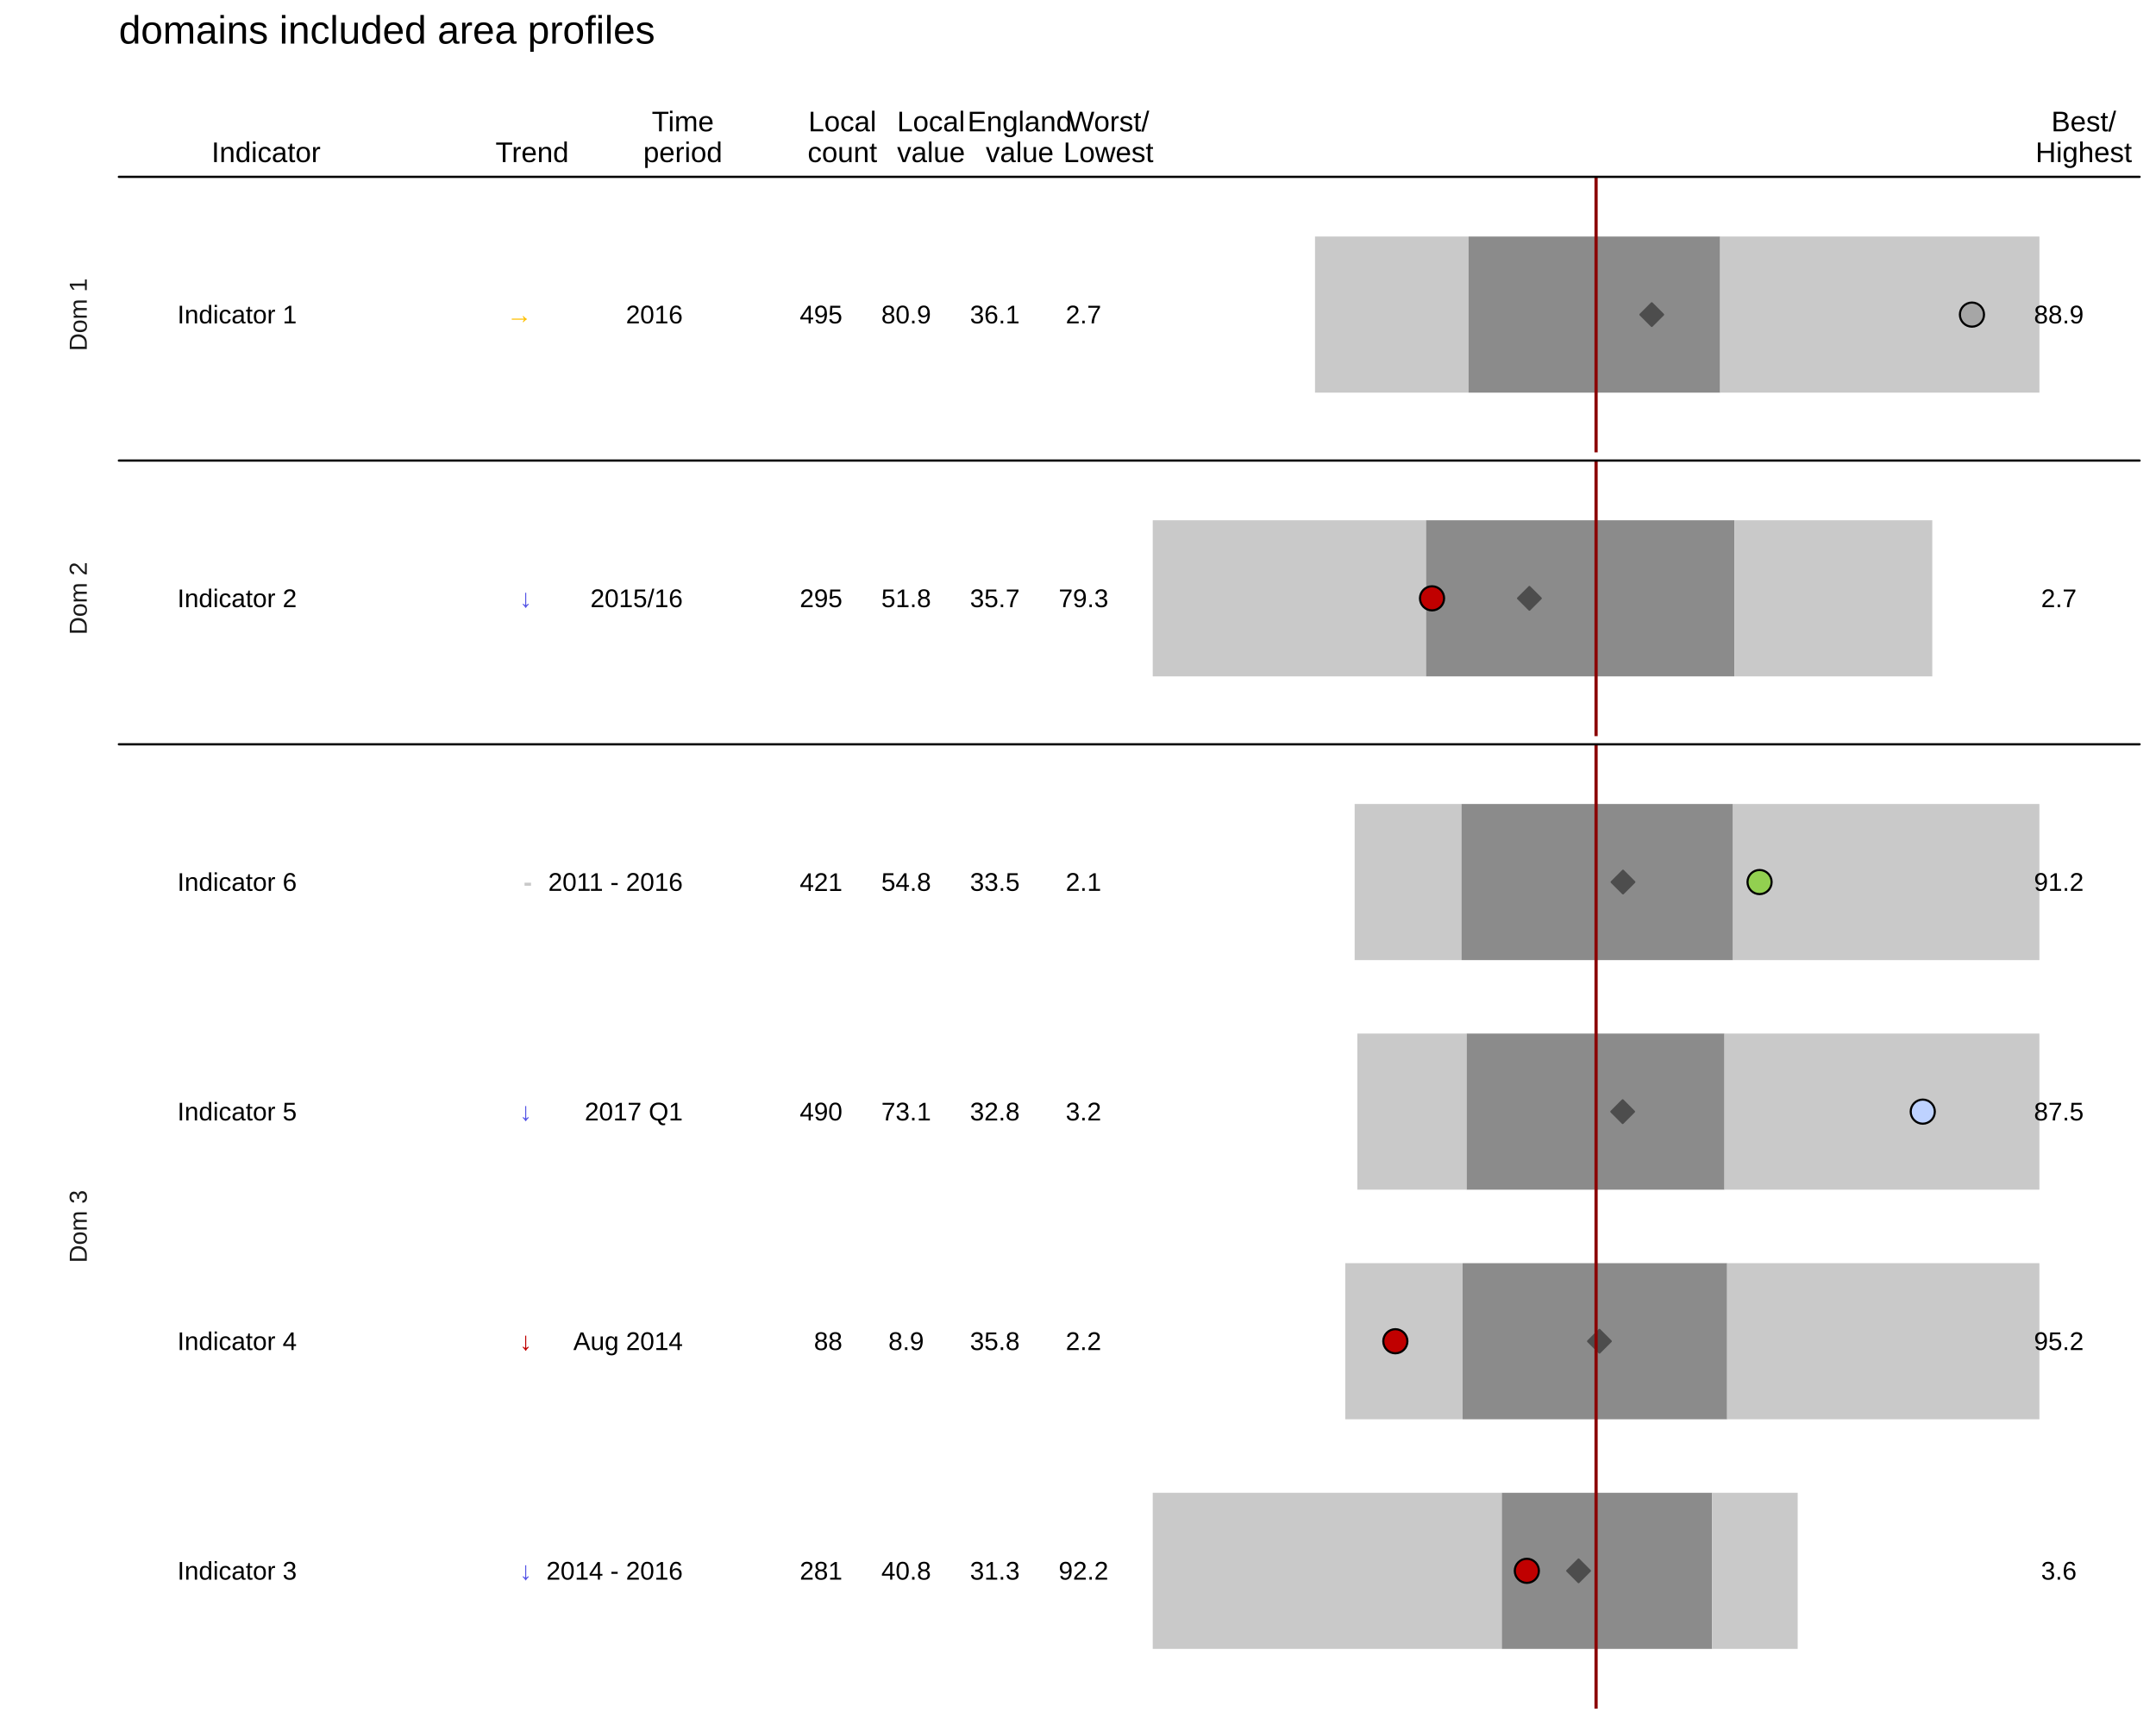
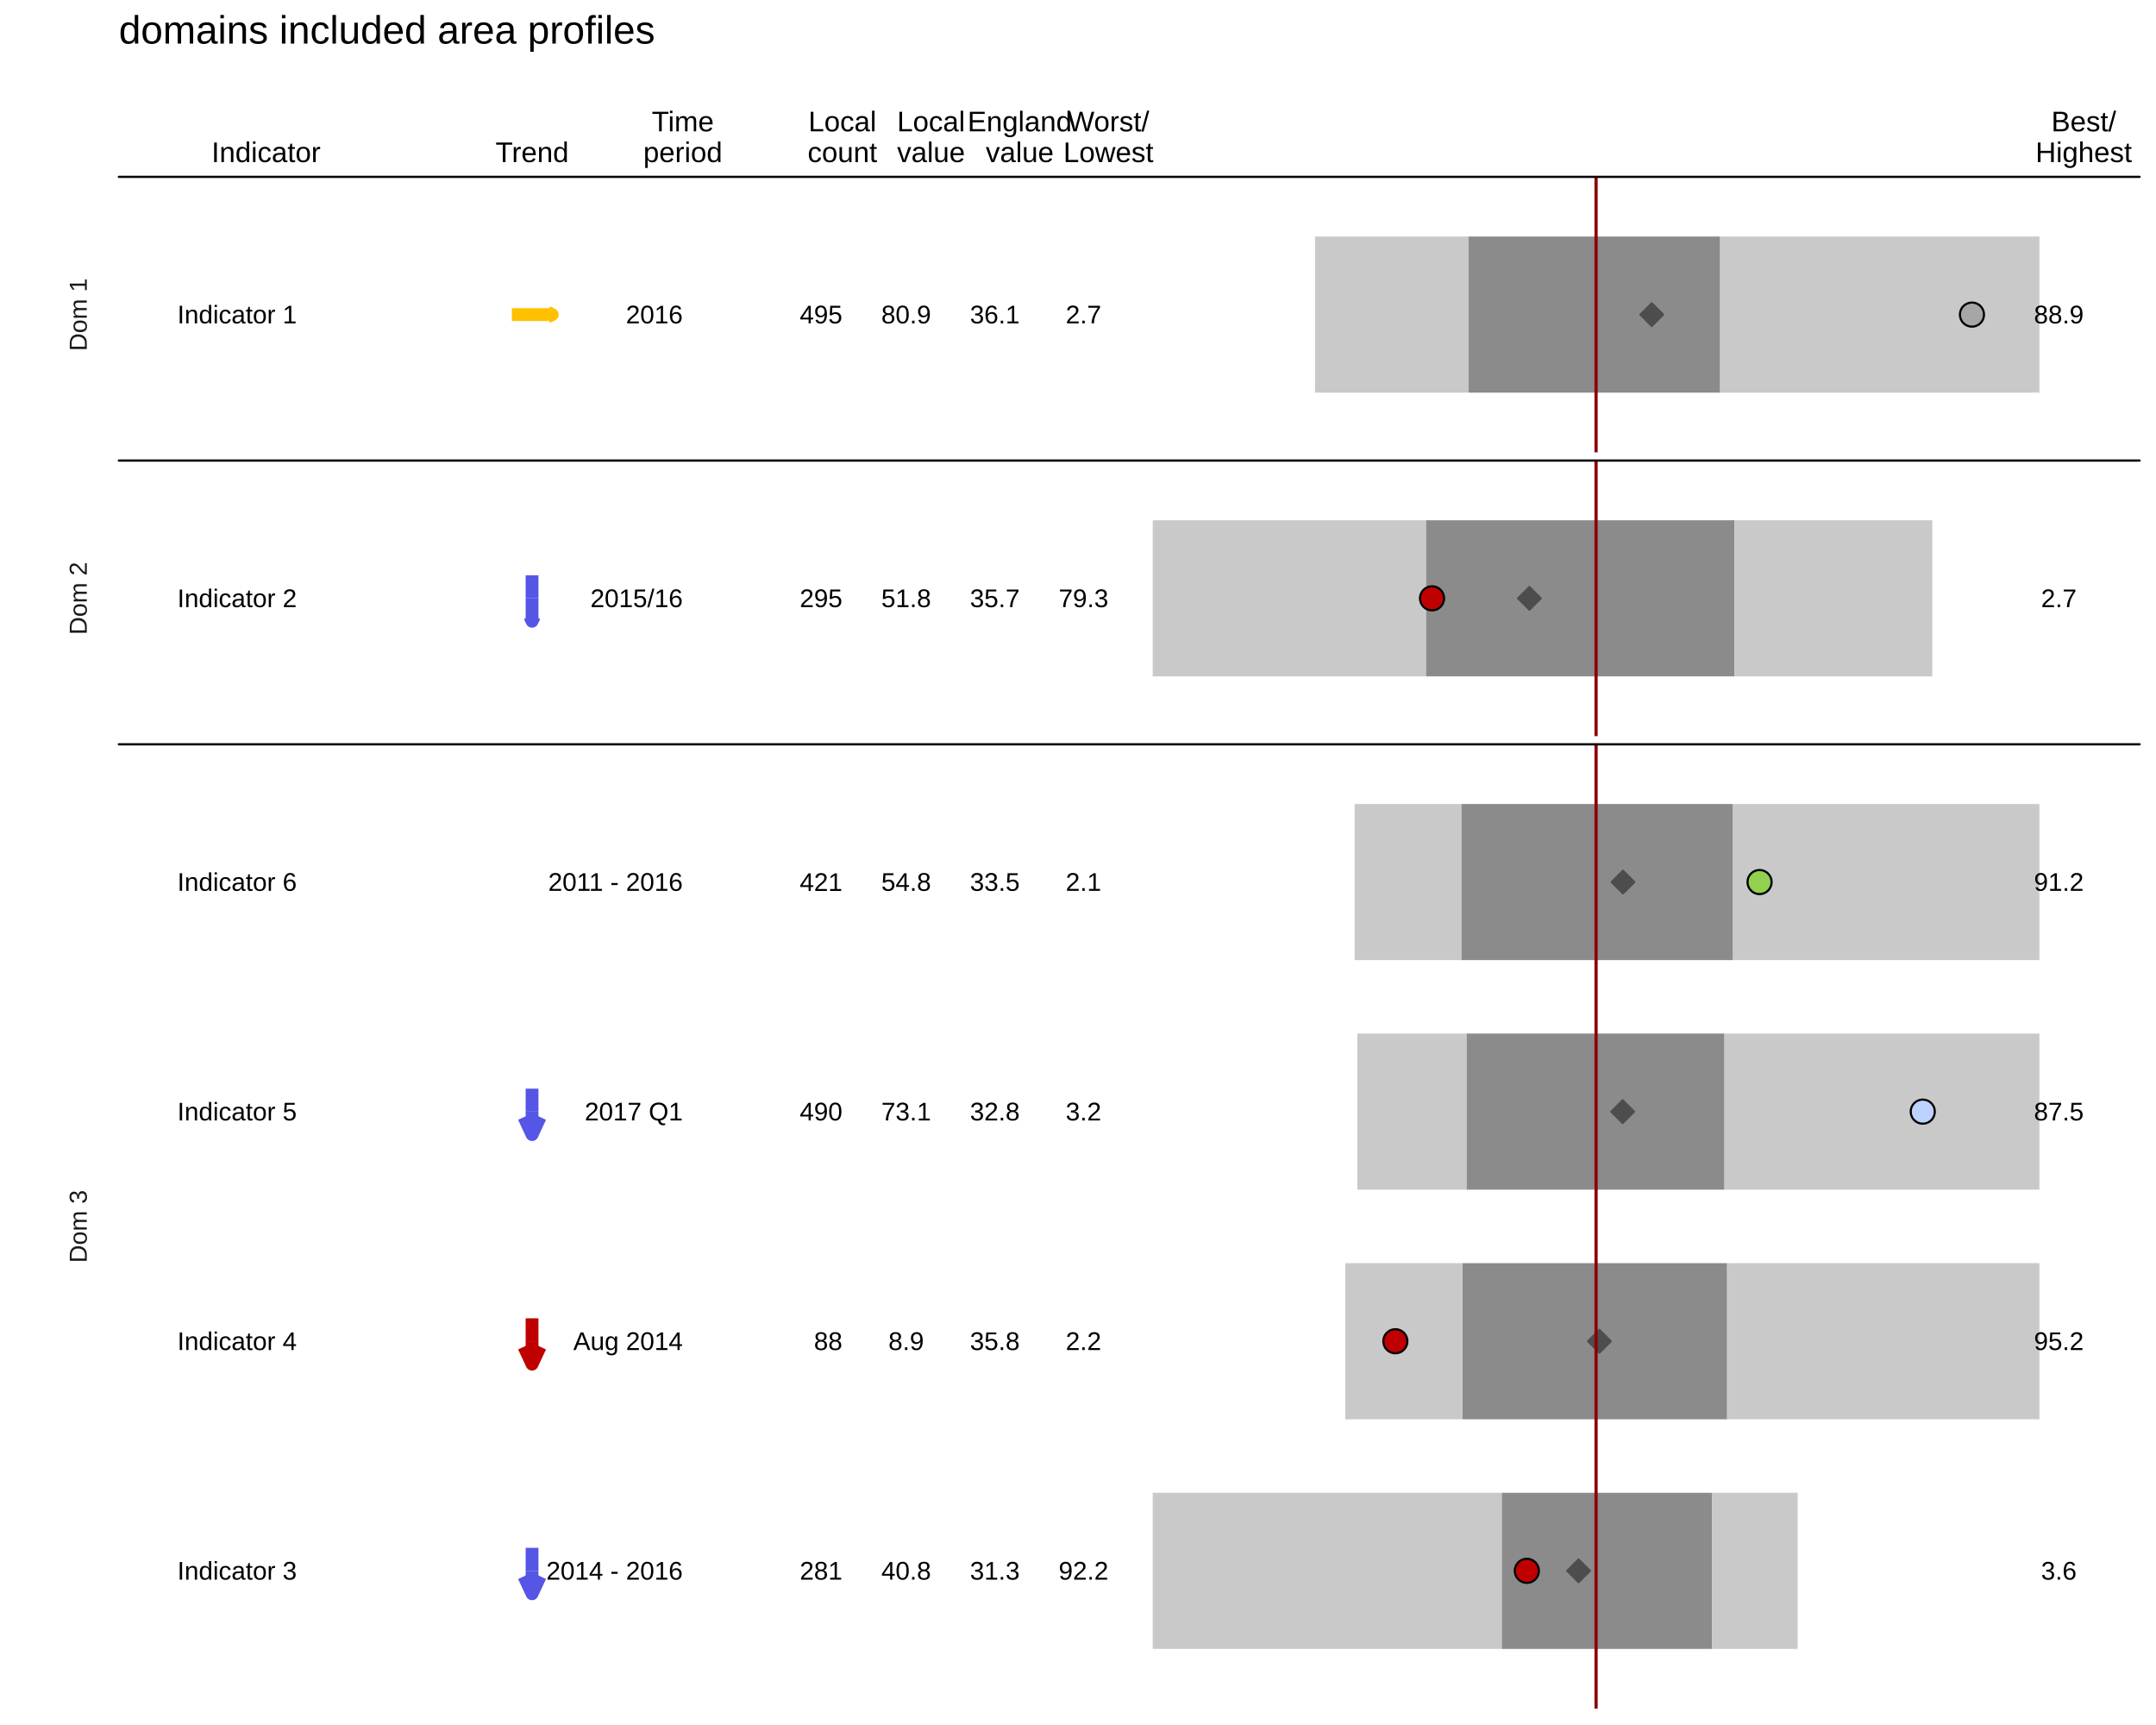
<svg xmlns="http://www.w3.org/2000/svg" viewBox="0 0 720.00 576.00">
  <defs>
    <style type="text/css">
    line, polyline, polygon, path, rect, circle {
      fill: none;
      stroke: #000000;
      stroke-linecap: round;
      stroke-linejoin: round;
      stroke-miterlimit: 10.00;
    }
  </style>
  </defs>
  <rect width="100%" height="100%" style="stroke: none; fill: #FFFFFF;" />
  <defs>
    <clipPath id="cpMzkuNzB8NzE0LjUyfDE1MS4wNXw1OS4wNQ==">
      <rect x="39.70" y="59.05" width="674.82" height="92.00" />
    </clipPath>
  </defs>
  <rect x="384.96" y="78.98" width="54.19" height="52.13" style="stroke-width: 1.07; stroke: none; stroke-linecap: square; stroke-linejoin: miter; fill: #FFFFFF;" clip-path="url(#cpMzkuNzB8NzE0LjUyfDE1MS4wNXw1OS4wNQ==)" />
  <rect x="439.15" y="78.98" width="51.27" height="52.13" style="stroke-width: 1.07; stroke: none; stroke-linecap: square; stroke-linejoin: miter; fill: #C9C9C9;" clip-path="url(#cpMzkuNzB8NzE0LjUyfDE1MS4wNXw1OS4wNQ==)" />
  <rect x="490.42" y="78.98" width="84.02" height="52.13" style="stroke-width: 1.07; stroke: none; stroke-linecap: square; stroke-linejoin: miter; fill: #8B8B8B;" clip-path="url(#cpMzkuNzB8NzE0LjUyfDE1MS4wNXw1OS4wNQ==)" />
  <rect x="574.45" y="78.98" width="106.62" height="52.13" style="stroke-width: 1.07; stroke: none; stroke-linecap: square; stroke-linejoin: miter; fill: #C9C9C9;" clip-path="url(#cpMzkuNzB8NzE0LjUyfDE1MS4wNXw1OS4wNQ==)" />
  <polygon points="551.61,108.84 555.39,105.05 551.61,101.26 547.82,105.05 " style="stroke-width: 0.71; stroke: #4D4D4D; fill: #4D4D4D;" clip-path="url(#cpMzkuNzB8NzE0LjUyfDE1MS4wNXw1OS4wNQ==)" />
  <circle cx="658.54" cy="105.05" r="3.02pt" style="stroke-width: 0.71; fill: #A6A6A6;" clip-path="url(#cpMzkuNzB8NzE0LjUyfDE1MS4wNXw1OS4wNQ==)" />
  <line x1="533.01" y1="151.05" x2="533.01" y2="59.05" style="stroke-width: 1.07; stroke: #8B0000; stroke-linecap: butt;" clip-path="url(#cpMzkuNzB8NzE0LjUyfDE1MS4wNXw1OS4wNQ==)" />
  <g clip-path="url(#cpMzkuNzB8NzE0LjUyfDE1MS4wNXw1OS4wNQ==)">
    <text x="679.24" y="107.99" style="font-size: 8.54px; font-family: Liberation Sans;" textLength="16.62px" lengthAdjust="spacingAndGlyphs">88.9</text>
  </g>
  <g clip-path="url(#cpMzkuNzB8NzE0LjUyfDE1MS4wNXw1OS4wNQ==)">
    <text x="355.90" y="107.99" style="font-size: 8.54px; font-family: Liberation Sans;" textLength="14.25px" lengthAdjust="spacingAndGlyphs">2.7 </text>
  </g>
  <g clip-path="url(#cpMzkuNzB8NzE0LjUyfDE1MS4wNXw1OS4wNQ==)">
    <text x="323.92" y="107.99" style="font-size: 8.54px; font-family: Liberation Sans;" textLength="16.62px" lengthAdjust="spacingAndGlyphs">36.1</text>
  </g>
  <g clip-path="url(#cpMzkuNzB8NzE0LjUyfDE1MS4wNXw1OS4wNQ==)">
    <text x="294.31" y="107.99" style="font-size: 8.54px; font-family: Liberation Sans;" textLength="16.62px" lengthAdjust="spacingAndGlyphs">80.9</text>
  </g>
  <g clip-path="url(#cpMzkuNzB8NzE0LjUyfDE1MS4wNXw1OS4wNQ==)">
    <text x="267.07" y="107.99" style="font-size: 8.54px; font-family: Liberation Sans;" textLength="14.25px" lengthAdjust="spacingAndGlyphs">495</text>
  </g>
  <g clip-path="url(#cpMzkuNzB8NzE0LjUyfDE1MS4wNXw1OS4wNQ==)">
    <text x="209.02" y="107.99" style="font-size: 8.54px; font-family: Liberation Sans;" textLength="19.00px" lengthAdjust="spacingAndGlyphs">2016</text>
  </g>
-   <g clip-path="url(#cpMzkuNzB8NzE0LjUyfDE1MS4wNXw1OS4wNQ==)">
-     <text x="169.15" y="107.99" style="font-size: 8.54px; font-weight: bold; fill: #FFC000; font-family: Liberation Sans;" textLength="8.53px" lengthAdjust="spacingAndGlyphs">→</text>
-   </g>
+   <line x1="177.68" y1="105.05" x2="184.43" y2="105.05" style="stroke-width: 4.27; stroke: #FFC000; stroke-linecap: butt;" clip-path="url(#cpMzkuNzB8NzE0LjUyfDE1MS4wNXw1OS4wNQ==)" />
+   <polyline points="182.76,105.83 184.43,105.05 182.76,104.27 " style="stroke-width: 4.27; stroke: #FFC000; stroke-linecap: butt;" clip-path="url(#cpMzkuNzB8NzE0LjUyfDE1MS4wNXw1OS4wNQ==)" />
+   <line x1="177.68" y1="105.05" x2="170.94" y2="105.05" style="stroke-width: 4.27; stroke: #FFC000; stroke-linecap: butt;" clip-path="url(#cpMzkuNzB8NzE0LjUyfDE1MS4wNXw1OS4wNQ==)" />
  <g clip-path="url(#cpMzkuNzB8NzE0LjUyfDE1MS4wNXw1OS4wNQ==)">
    <text x="59.24" y="107.99" style="font-size: 8.54px; font-family: Liberation Sans;" textLength="39.88px" lengthAdjust="spacingAndGlyphs">Indicator 1</text>
  </g>
  <defs>
    <clipPath id="cpMC4wMHw3MjAuMDB8NTc2LjAwfDAuMDA=">
      <rect x="0.00" y="0.00" width="720.00" height="576.00" />
    </clipPath>
  </defs>
  <defs>
    <clipPath id="cpMzkuNzB8NzE0LjUyfDI0NS43OXwxNTMuNzk=">
      <rect x="39.70" y="153.79" width="674.82" height="92.00" />
    </clipPath>
  </defs>
  <rect x="384.96" y="173.72" width="0.00" height="52.13" style="stroke-width: 1.07; stroke: none; stroke-linecap: square; stroke-linejoin: miter; fill: #FFFFFF;" clip-path="url(#cpMzkuNzB8NzE0LjUyfDI0NS43OXwxNTMuNzk=)" />
  <rect x="384.96" y="173.72" width="91.28" height="52.13" style="stroke-width: 1.07; stroke: none; stroke-linecap: square; stroke-linejoin: miter; fill: #C9C9C9;" clip-path="url(#cpMzkuNzB8NzE0LjUyfDI0NS43OXwxNTMuNzk=)" />
  <rect x="476.24" y="173.72" width="102.97" height="52.13" style="stroke-width: 1.07; stroke: none; stroke-linecap: square; stroke-linejoin: miter; fill: #8B8B8B;" clip-path="url(#cpMzkuNzB8NzE0LjUyfDI0NS43OXwxNTMuNzk=)" />
  <rect x="579.21" y="173.72" width="66.08" height="52.13" style="stroke-width: 1.07; stroke: none; stroke-linecap: square; stroke-linejoin: miter; fill: #C9C9C9;" clip-path="url(#cpMzkuNzB8NzE0LjUyfDI0NS43OXwxNTMuNzk=)" />
  <polygon points="510.75,203.58 514.54,199.79 510.75,196.00 506.96,199.79 " style="stroke-width: 0.71; stroke: #4D4D4D; fill: #4D4D4D;" clip-path="url(#cpMzkuNzB8NzE0LjUyfDI0NS43OXwxNTMuNzk=)" />
  <circle cx="478.23" cy="199.79" r="3.02pt" style="stroke-width: 0.71; fill: #C00000;" clip-path="url(#cpMzkuNzB8NzE0LjUyfDI0NS43OXwxNTMuNzk=)" />
  <line x1="533.01" y1="245.79" x2="533.01" y2="153.79" style="stroke-width: 1.07; stroke: #8B0000; stroke-linecap: butt;" clip-path="url(#cpMzkuNzB8NzE0LjUyfDI0NS43OXwxNTMuNzk=)" />
  <g clip-path="url(#cpMzkuNzB8NzE0LjUyfDI0NS43OXwxNTMuNzk=)">
    <text x="681.62" y="202.73" style="font-size: 8.54px; font-family: Liberation Sans;" textLength="14.25px" lengthAdjust="spacingAndGlyphs">2.7 </text>
  </g>
  <g clip-path="url(#cpMzkuNzB8NzE0LjUyfDI0NS43OXwxNTMuNzk=)">
    <text x="353.53" y="202.73" style="font-size: 8.54px; font-family: Liberation Sans;" textLength="16.62px" lengthAdjust="spacingAndGlyphs">79.3</text>
  </g>
  <g clip-path="url(#cpMzkuNzB8NzE0LjUyfDI0NS43OXwxNTMuNzk=)">
    <text x="323.92" y="202.73" style="font-size: 8.54px; font-family: Liberation Sans;" textLength="16.62px" lengthAdjust="spacingAndGlyphs">35.7</text>
  </g>
  <g clip-path="url(#cpMzkuNzB8NzE0LjUyfDI0NS43OXwxNTMuNzk=)">
    <text x="294.31" y="202.73" style="font-size: 8.54px; font-family: Liberation Sans;" textLength="16.62px" lengthAdjust="spacingAndGlyphs">51.8</text>
  </g>
  <g clip-path="url(#cpMzkuNzB8NzE0LjUyfDI0NS43OXwxNTMuNzk=)">
    <text x="267.07" y="202.73" style="font-size: 8.54px; font-family: Liberation Sans;" textLength="14.25px" lengthAdjust="spacingAndGlyphs">295</text>
  </g>
  <g clip-path="url(#cpMzkuNzB8NzE0LjUyfDI0NS43OXwxNTMuNzk=)">
    <text x="197.15" y="202.73" style="font-size: 8.54px; font-family: Liberation Sans;" textLength="30.88px" lengthAdjust="spacingAndGlyphs">2015/16</text>
  </g>
-   <g clip-path="url(#cpMzkuNzB8NzE0LjUyfDI0NS43OXwxNTMuNzk=)">
-     <text x="173.42" y="202.73" style="font-size: 8.54px; font-weight: bold; fill: #5555E6; font-family: Liberation Sans;" textLength="4.27px" lengthAdjust="spacingAndGlyphs">↓</text>
-   </g>
+   <line x1="177.68" y1="199.79" x2="177.68" y2="207.45" style="stroke-width: 4.27; stroke: #5555E6; stroke-linecap: butt;" clip-path="url(#cpMzkuNzB8NzE0LjUyfDI0NS43OXwxNTMuNzk=)" />
+   <polyline points="176.91,205.79 177.68,207.45 178.46,205.79 " style="stroke-width: 4.27; stroke: #5555E6; stroke-linecap: butt;" clip-path="url(#cpMzkuNzB8NzE0LjUyfDI0NS43OXwxNTMuNzk=)" />
+   <line x1="177.68" y1="199.79" x2="177.68" y2="192.12" style="stroke-width: 4.27; stroke: #5555E6; stroke-linecap: butt;" clip-path="url(#cpMzkuNzB8NzE0LjUyfDI0NS43OXwxNTMuNzk=)" />
  <g clip-path="url(#cpMzkuNzB8NzE0LjUyfDI0NS43OXwxNTMuNzk=)">
    <text x="59.24" y="202.73" style="font-size: 8.54px; font-family: Liberation Sans;" textLength="39.88px" lengthAdjust="spacingAndGlyphs">Indicator 2</text>
  </g>
  <defs>
    <clipPath id="cpMC4wMHw3MjAuMDB8NTc2LjAwfDAuMDA=">
      <rect x="0.00" y="0.00" width="720.00" height="576.00" />
    </clipPath>
  </defs>
  <defs>
    <clipPath id="cpMzkuNzB8NzE0LjUyfDU3MC41MnwyNDguNTM=">
      <rect x="39.70" y="248.53" width="674.82" height="321.99" />
    </clipPath>
  </defs>
  <rect x="384.96" y="498.46" width="0.00" height="52.13" style="stroke-width: 1.07; stroke: none; stroke-linecap: square; stroke-linejoin: miter; fill: #FFFFFF;" clip-path="url(#cpMzkuNzB8NzE0LjUyfDU3MC41MnwyNDguNTM=)" />
  <rect x="384.96" y="498.46" width="116.58" height="52.13" style="stroke-width: 1.07; stroke: none; stroke-linecap: square; stroke-linejoin: miter; fill: #C9C9C9;" clip-path="url(#cpMzkuNzB8NzE0LjUyfDU3MC41MnwyNDguNTM=)" />
  <rect x="501.54" y="498.46" width="70.24" height="52.13" style="stroke-width: 1.07; stroke: none; stroke-linecap: square; stroke-linejoin: miter; fill: #8B8B8B;" clip-path="url(#cpMzkuNzB8NzE0LjUyfDU3MC41MnwyNDguNTM=)" />
  <rect x="571.78" y="498.46" width="28.56" height="52.13" style="stroke-width: 1.07; stroke: none; stroke-linecap: square; stroke-linejoin: miter; fill: #C9C9C9;" clip-path="url(#cpMzkuNzB8NzE0LjUyfDU3MC41MnwyNDguNTM=)" />
  <rect x="384.96" y="421.79" width="64.29" height="52.13" style="stroke-width: 1.07; stroke: none; stroke-linecap: square; stroke-linejoin: miter; fill: #FFFFFF;" clip-path="url(#cpMzkuNzB8NzE0LjUyfDU3MC41MnwyNDguNTM=)" />
  <rect x="449.25" y="421.79" width="39.20" height="52.13" style="stroke-width: 1.07; stroke: none; stroke-linecap: square; stroke-linejoin: miter; fill: #C9C9C9;" clip-path="url(#cpMzkuNzB8NzE0LjUyfDU3MC41MnwyNDguNTM=)" />
  <rect x="488.45" y="421.79" width="88.33" height="52.13" style="stroke-width: 1.07; stroke: none; stroke-linecap: square; stroke-linejoin: miter; fill: #8B8B8B;" clip-path="url(#cpMzkuNzB8NzE0LjUyfDU3MC41MnwyNDguNTM=)" />
  <rect x="576.77" y="421.79" width="104.29" height="52.13" style="stroke-width: 1.07; stroke: none; stroke-linecap: square; stroke-linejoin: miter; fill: #C9C9C9;" clip-path="url(#cpMzkuNzB8NzE0LjUyfDU3MC41MnwyNDguNTM=)" />
  <rect x="384.96" y="345.12" width="68.32" height="52.13" style="stroke-width: 1.07; stroke: none; stroke-linecap: square; stroke-linejoin: miter; fill: #FFFFFF;" clip-path="url(#cpMzkuNzB8NzE0LjUyfDU3MC41MnwyNDguNTM=)" />
  <rect x="453.28" y="345.12" width="36.52" height="52.13" style="stroke-width: 1.07; stroke: none; stroke-linecap: square; stroke-linejoin: miter; fill: #C9C9C9;" clip-path="url(#cpMzkuNzB8NzE0LjUyfDU3MC41MnwyNDguNTM=)" />
  <rect x="489.80" y="345.12" width="86.09" height="52.13" style="stroke-width: 1.07; stroke: none; stroke-linecap: square; stroke-linejoin: miter; fill: #8B8B8B;" clip-path="url(#cpMzkuNzB8NzE0LjUyfDU3MC41MnwyNDguNTM=)" />
  <rect x="575.89" y="345.12" width="105.17" height="52.13" style="stroke-width: 1.07; stroke: none; stroke-linecap: square; stroke-linejoin: miter; fill: #C9C9C9;" clip-path="url(#cpMzkuNzB8NzE0LjUyfDU3MC41MnwyNDguNTM=)" />
  <rect x="384.96" y="268.46" width="67.43" height="52.13" style="stroke-width: 1.07; stroke: none; stroke-linecap: square; stroke-linejoin: miter; fill: #FFFFFF;" clip-path="url(#cpMzkuNzB8NzE0LjUyfDU3MC41MnwyNDguNTM=)" />
  <rect x="452.39" y="268.46" width="35.67" height="52.13" style="stroke-width: 1.07; stroke: none; stroke-linecap: square; stroke-linejoin: miter; fill: #C9C9C9;" clip-path="url(#cpMzkuNzB8NzE0LjUyfDU3MC41MnwyNDguNTM=)" />
  <rect x="488.06" y="268.46" width="90.68" height="52.13" style="stroke-width: 1.07; stroke: none; stroke-linecap: square; stroke-linejoin: miter; fill: #8B8B8B;" clip-path="url(#cpMzkuNzB8NzE0LjUyfDU3MC41MnwyNDguNTM=)" />
  <rect x="578.74" y="268.46" width="102.32" height="52.13" style="stroke-width: 1.07; stroke: none; stroke-linecap: square; stroke-linejoin: miter; fill: #C9C9C9;" clip-path="url(#cpMzkuNzB8NzE0LjUyfDU3MC41MnwyNDguNTM=)" />
  <polygon points="527.17,528.31 530.95,524.52 527.17,520.73 523.38,524.52 " style="stroke-width: 0.71; stroke: #4D4D4D; fill: #4D4D4D;" clip-path="url(#cpMzkuNzB8NzE0LjUyfDU3MC41MnwyNDguNTM=)" />
  <polygon points="534.13,451.64 537.92,447.86 534.13,444.07 530.35,447.86 " style="stroke-width: 0.71; stroke: #4D4D4D; fill: #4D4D4D;" clip-path="url(#cpMzkuNzB8NzE0LjUyfDU3MC41MnwyNDguNTM=)" />
  <polygon points="541.89,374.98 545.68,371.19 541.89,367.40 538.11,371.19 " style="stroke-width: 0.71; stroke: #4D4D4D; fill: #4D4D4D;" clip-path="url(#cpMzkuNzB8NzE0LjUyfDU3MC41MnwyNDguNTM=)" />
  <polygon points="542.00,298.31 545.79,294.53 542.00,290.74 538.21,294.53 " style="stroke-width: 0.71; stroke: #4D4D4D; fill: #4D4D4D;" clip-path="url(#cpMzkuNzB8NzE0LjUyfDU3MC41MnwyNDguNTM=)" />
  <circle cx="509.89" cy="524.52" r="3.02pt" style="stroke-width: 0.71; fill: #C00000;" clip-path="url(#cpMzkuNzB8NzE0LjUyfDU3MC41MnwyNDguNTM=)" />
  <circle cx="465.98" cy="447.86" r="3.02pt" style="stroke-width: 0.71; fill: #C00000;" clip-path="url(#cpMzkuNzB8NzE0LjUyfDU3MC41MnwyNDguNTM=)" />
  <circle cx="642.11" cy="371.19" r="3.02pt" style="stroke-width: 0.71; fill: #BED2FF;" clip-path="url(#cpMzkuNzB8NzE0LjUyfDU3MC41MnwyNDguNTM=)" />
  <circle cx="587.61" cy="294.53" r="3.02pt" style="stroke-width: 0.71; fill: #92D050;" clip-path="url(#cpMzkuNzB8NzE0LjUyfDU3MC41MnwyNDguNTM=)" />
  <line x1="533.01" y1="570.52" x2="533.01" y2="248.53" style="stroke-width: 1.07; stroke: #8B0000; stroke-linecap: butt;" clip-path="url(#cpMzkuNzB8NzE0LjUyfDU3MC41MnwyNDguNTM=)" />
  <g clip-path="url(#cpMzkuNzB8NzE0LjUyfDU3MC41MnwyNDguNTM=)">
    <text x="681.62" y="527.46" style="font-size: 8.54px; font-family: Liberation Sans;" textLength="14.25px" lengthAdjust="spacingAndGlyphs">3.6 </text>
  </g>
  <g clip-path="url(#cpMzkuNzB8NzE0LjUyfDU3MC41MnwyNDguNTM=)">
    <text x="353.53" y="527.46" style="font-size: 8.54px; font-family: Liberation Sans;" textLength="16.62px" lengthAdjust="spacingAndGlyphs">92.2</text>
  </g>
  <g clip-path="url(#cpMzkuNzB8NzE0LjUyfDU3MC41MnwyNDguNTM=)">
    <text x="679.24" y="450.79" style="font-size: 8.54px; font-family: Liberation Sans;" textLength="16.62px" lengthAdjust="spacingAndGlyphs">95.2</text>
  </g>
  <g clip-path="url(#cpMzkuNzB8NzE0LjUyfDU3MC41MnwyNDguNTM=)">
    <text x="355.90" y="450.79" style="font-size: 8.54px; font-family: Liberation Sans;" textLength="14.25px" lengthAdjust="spacingAndGlyphs">2.2 </text>
  </g>
  <g clip-path="url(#cpMzkuNzB8NzE0LjUyfDU3MC41MnwyNDguNTM=)">
    <text x="679.24" y="374.13" style="font-size: 8.54px; font-family: Liberation Sans;" textLength="16.62px" lengthAdjust="spacingAndGlyphs">87.5</text>
  </g>
  <g clip-path="url(#cpMzkuNzB8NzE0LjUyfDU3MC41MnwyNDguNTM=)">
    <text x="355.90" y="374.13" style="font-size: 8.54px; font-family: Liberation Sans;" textLength="14.25px" lengthAdjust="spacingAndGlyphs">3.2 </text>
  </g>
  <g clip-path="url(#cpMzkuNzB8NzE0LjUyfDU3MC41MnwyNDguNTM=)">
    <text x="679.24" y="297.46" style="font-size: 8.54px; font-family: Liberation Sans;" textLength="16.62px" lengthAdjust="spacingAndGlyphs">91.2</text>
  </g>
  <g clip-path="url(#cpMzkuNzB8NzE0LjUyfDU3MC41MnwyNDguNTM=)">
    <text x="355.90" y="297.46" style="font-size: 8.54px; font-family: Liberation Sans;" textLength="14.25px" lengthAdjust="spacingAndGlyphs">2.1 </text>
  </g>
  <g clip-path="url(#cpMzkuNzB8NzE0LjUyfDU3MC41MnwyNDguNTM=)">
    <text x="323.92" y="527.46" style="font-size: 8.54px; font-family: Liberation Sans;" textLength="16.62px" lengthAdjust="spacingAndGlyphs">31.3</text>
  </g>
  <g clip-path="url(#cpMzkuNzB8NzE0LjUyfDU3MC41MnwyNDguNTM=)">
    <text x="323.92" y="450.79" style="font-size: 8.54px; font-family: Liberation Sans;" textLength="16.62px" lengthAdjust="spacingAndGlyphs">35.8</text>
  </g>
  <g clip-path="url(#cpMzkuNzB8NzE0LjUyfDU3MC41MnwyNDguNTM=)">
    <text x="323.92" y="374.13" style="font-size: 8.54px; font-family: Liberation Sans;" textLength="16.62px" lengthAdjust="spacingAndGlyphs">32.8</text>
  </g>
  <g clip-path="url(#cpMzkuNzB8NzE0LjUyfDU3MC41MnwyNDguNTM=)">
    <text x="323.92" y="297.46" style="font-size: 8.54px; font-family: Liberation Sans;" textLength="16.62px" lengthAdjust="spacingAndGlyphs">33.5</text>
  </g>
  <g clip-path="url(#cpMzkuNzB8NzE0LjUyfDU3MC41MnwyNDguNTM=)">
    <text x="294.31" y="527.46" style="font-size: 8.54px; font-family: Liberation Sans;" textLength="16.62px" lengthAdjust="spacingAndGlyphs">40.8</text>
  </g>
  <g clip-path="url(#cpMzkuNzB8NzE0LjUyfDU3MC41MnwyNDguNTM=)">
    <text x="296.68" y="450.79" style="font-size: 8.54px; font-family: Liberation Sans;" textLength="14.25px" lengthAdjust="spacingAndGlyphs">8.9 </text>
  </g>
  <g clip-path="url(#cpMzkuNzB8NzE0LjUyfDU3MC41MnwyNDguNTM=)">
    <text x="294.31" y="374.13" style="font-size: 8.54px; font-family: Liberation Sans;" textLength="16.62px" lengthAdjust="spacingAndGlyphs">73.1</text>
  </g>
  <g clip-path="url(#cpMzkuNzB8NzE0LjUyfDU3MC41MnwyNDguNTM=)">
    <text x="294.31" y="297.46" style="font-size: 8.54px; font-family: Liberation Sans;" textLength="16.62px" lengthAdjust="spacingAndGlyphs">54.8</text>
  </g>
  <g clip-path="url(#cpMzkuNzB8NzE0LjUyfDU3MC41MnwyNDguNTM=)">
    <text x="267.07" y="527.46" style="font-size: 8.54px; font-family: Liberation Sans;" textLength="14.25px" lengthAdjust="spacingAndGlyphs">281</text>
  </g>
  <g clip-path="url(#cpMzkuNzB8NzE0LjUyfDU3MC41MnwyNDguNTM=)">
    <text x="271.82" y="450.79" style="font-size: 8.54px; font-family: Liberation Sans;" textLength="9.50px" lengthAdjust="spacingAndGlyphs">88</text>
  </g>
  <g clip-path="url(#cpMzkuNzB8NzE0LjUyfDU3MC41MnwyNDguNTM=)">
    <text x="267.07" y="374.13" style="font-size: 8.54px; font-family: Liberation Sans;" textLength="14.25px" lengthAdjust="spacingAndGlyphs">490</text>
  </g>
  <g clip-path="url(#cpMzkuNzB8NzE0LjUyfDU3MC41MnwyNDguNTM=)">
    <text x="267.07" y="297.50" style="font-size: 8.54px; font-family: Liberation Sans;" textLength="14.25px" lengthAdjust="spacingAndGlyphs">421</text>
  </g>
  <g clip-path="url(#cpMzkuNzB8NzE0LjUyfDU3MC41MnwyNDguNTM=)">
    <text x="182.43" y="527.46" style="font-size: 8.54px; font-family: Liberation Sans;" textLength="45.59px" lengthAdjust="spacingAndGlyphs">2014 - 2016</text>
  </g>
  <g clip-path="url(#cpMzkuNzB8NzE0LjUyfDU3MC41MnwyNDguNTM=)">
    <text x="191.46" y="450.79" style="font-size: 8.54px; font-family: Liberation Sans;" textLength="36.56px" lengthAdjust="spacingAndGlyphs">Aug 2014</text>
  </g>
  <g clip-path="url(#cpMzkuNzB8NzE0LjUyfDU3MC41MnwyNDguNTM=)">
    <text x="195.26" y="374.13" style="font-size: 8.54px; font-family: Liberation Sans;" textLength="32.77px" lengthAdjust="spacingAndGlyphs">2017 Q1</text>
  </g>
  <g clip-path="url(#cpMzkuNzB8NzE0LjUyfDU3MC41MnwyNDguNTM=)">
    <text x="183.07" y="297.46" style="font-size: 8.54px; font-family: Liberation Sans;" textLength="44.95px" lengthAdjust="spacingAndGlyphs">2011 - 2016</text>
  </g>
-   <g clip-path="url(#cpMzkuNzB8NzE0LjUyfDU3MC41MnwyNDguNTM=)">
-     <text x="173.42" y="527.46" style="font-size: 8.54px; font-weight: bold; fill: #5555E6; font-family: Liberation Sans;" textLength="4.27px" lengthAdjust="spacingAndGlyphs">↓</text>
-   </g>
-   <g clip-path="url(#cpMzkuNzB8NzE0LjUyfDU3MC41MnwyNDguNTM=)">
-     <text x="173.42" y="450.79" style="font-size: 8.54px; font-weight: bold; fill: #C00000; font-family: Liberation Sans;" textLength="4.27px" lengthAdjust="spacingAndGlyphs">↓</text>
-   </g>
-   <g clip-path="url(#cpMzkuNzB8NzE0LjUyfDU3MC41MnwyNDguNTM=)">
-     <text x="173.42" y="374.13" style="font-size: 8.54px; font-weight: bold; fill: #5555E6; font-family: Liberation Sans;" textLength="4.27px" lengthAdjust="spacingAndGlyphs">↓</text>
-   </g>
-   <g clip-path="url(#cpMzkuNzB8NzE0LjUyfDU3MC41MnwyNDguNTM=)">
-     <text x="174.84" y="297.46" style="font-size: 8.54px; font-weight: bold; fill: #C9C9C9; font-family: Liberation Sans;" textLength="2.84px" lengthAdjust="spacingAndGlyphs">-</text>
-   </g>
+   <line x1="177.68" y1="524.52" x2="177.68" y2="532.19" style="stroke-width: 4.27; stroke: #5555E6; stroke-linecap: butt;" clip-path="url(#cpMzkuNzB8NzE0LjUyfDU3MC41MnwyNDguNTM=)" />
+   <polyline points="174.96,526.35 177.68,532.19 180.41,526.35 " style="stroke-width: 4.27; stroke: #5555E6; stroke-linecap: butt;" clip-path="url(#cpMzkuNzB8NzE0LjUyfDU3MC41MnwyNDguNTM=)" />
+   <line x1="177.68" y1="447.86" x2="177.68" y2="455.52" style="stroke-width: 4.27; stroke: #C00000; stroke-linecap: butt;" clip-path="url(#cpMzkuNzB8NzE0LjUyfDU3MC41MnwyNDguNTM=)" />
+   <polyline points="174.96,449.69 177.68,455.52 180.41,449.69 " style="stroke-width: 4.27; stroke: #C00000; stroke-linecap: butt;" clip-path="url(#cpMzkuNzB8NzE0LjUyfDU3MC41MnwyNDguNTM=)" />
+   <line x1="177.68" y1="371.19" x2="177.68" y2="378.86" style="stroke-width: 4.27; stroke: #5555E6; stroke-linecap: butt;" clip-path="url(#cpMzkuNzB8NzE0LjUyfDU3MC41MnwyNDguNTM=)" />
+   <polyline points="174.96,373.02 177.68,378.86 180.41,373.02 " style="stroke-width: 4.27; stroke: #5555E6; stroke-linecap: butt;" clip-path="url(#cpMzkuNzB8NzE0LjUyfDU3MC41MnwyNDguNTM=)" />
+   <line x1="177.68" y1="524.52" x2="177.68" y2="516.85" style="stroke-width: 4.27; stroke: #5555E6; stroke-linecap: butt;" clip-path="url(#cpMzkuNzB8NzE0LjUyfDU3MC41MnwyNDguNTM=)" />
+   <line x1="177.68" y1="447.86" x2="177.68" y2="440.19" style="stroke-width: 4.27; stroke: #C00000; stroke-linecap: butt;" clip-path="url(#cpMzkuNzB8NzE0LjUyfDU3MC41MnwyNDguNTM=)" />
+   <line x1="177.68" y1="371.19" x2="177.68" y2="363.52" style="stroke-width: 4.27; stroke: #5555E6; stroke-linecap: butt;" clip-path="url(#cpMzkuNzB8NzE0LjUyfDU3MC41MnwyNDguNTM=)" />
  <g clip-path="url(#cpMzkuNzB8NzE0LjUyfDU3MC41MnwyNDguNTM=)">
    <text x="59.24" y="527.46" style="font-size: 8.54px; font-family: Liberation Sans;" textLength="39.88px" lengthAdjust="spacingAndGlyphs">Indicator 3</text>
  </g>
  <g clip-path="url(#cpMzkuNzB8NzE0LjUyfDU3MC41MnwyNDguNTM=)">
    <text x="59.24" y="450.79" style="font-size: 8.54px; font-family: Liberation Sans;" textLength="39.88px" lengthAdjust="spacingAndGlyphs">Indicator 4</text>
  </g>
  <g clip-path="url(#cpMzkuNzB8NzE0LjUyfDU3MC41MnwyNDguNTM=)">
    <text x="59.24" y="374.13" style="font-size: 8.54px; font-family: Liberation Sans;" textLength="39.88px" lengthAdjust="spacingAndGlyphs">Indicator 5</text>
  </g>
  <g clip-path="url(#cpMzkuNzB8NzE0LjUyfDU3MC41MnwyNDguNTM=)">
    <text x="59.24" y="297.46" style="font-size: 8.54px; font-family: Liberation Sans;" textLength="39.88px" lengthAdjust="spacingAndGlyphs">Indicator 6</text>
  </g>
  <defs>
    <clipPath id="cpMC4wMHw3MjAuMDB8NTc2LjAwfDAuMDA=">
      <rect x="0.00" y="0.00" width="720.00" height="576.00" />
    </clipPath>
  </defs>
  <defs>
    <clipPath id="cpMTguMDZ8MzQuMjJ8MTUxLjA1fDU5LjA1">
      <rect x="18.06" y="59.05" width="16.16" height="92.00" />
    </clipPath>
  </defs>
  <g clip-path="url(#cpMTguMDZ8MzQuMjJ8MTUxLjA1fDU5LjA1)">
    <text transform="translate(28.98,117.21) rotate(-90)" style="font-size: 8.25px; fill: #1A1A1A; font-family: Liberation Sans;" textLength="24.31px" lengthAdjust="spacingAndGlyphs">Dom 1</text>
  </g>
  <defs>
    <clipPath id="cpMC4wMHw3MjAuMDB8NTc2LjAwfDAuMDA=">
      <rect x="0.00" y="0.00" width="720.00" height="576.00" />
    </clipPath>
  </defs>
  <defs>
    <clipPath id="cpMTguMDZ8MzQuMjJ8MjQ1Ljc5fDE1My43OQ==">
      <rect x="18.06" y="153.79" width="16.16" height="92.00" />
    </clipPath>
  </defs>
  <g clip-path="url(#cpMTguMDZ8MzQuMjJ8MjQ1Ljc5fDE1My43OQ==)">
    <text transform="translate(28.98,211.94) rotate(-90)" style="font-size: 8.25px; fill: #1A1A1A; font-family: Liberation Sans;" textLength="24.31px" lengthAdjust="spacingAndGlyphs">Dom 2</text>
  </g>
  <defs>
    <clipPath id="cpMC4wMHw3MjAuMDB8NTc2LjAwfDAuMDA=">
      <rect x="0.00" y="0.00" width="720.00" height="576.00" />
    </clipPath>
  </defs>
  <defs>
    <clipPath id="cpMTguMDZ8MzQuMjJ8NTcwLjUyfDI0OC41Mw==">
      <rect x="18.06" y="248.53" width="16.16" height="321.99" />
    </clipPath>
  </defs>
  <g clip-path="url(#cpMTguMDZ8MzQuMjJ8NTcwLjUyfDI0OC41Mw==)">
    <text transform="translate(28.98,421.68) rotate(-90)" style="font-size: 8.25px; fill: #1A1A1A; font-family: Liberation Sans;" textLength="24.31px" lengthAdjust="spacingAndGlyphs">Dom 3</text>
  </g>
  <defs>
    <clipPath id="cpMC4wMHw3MjAuMDB8NTc2LjAwfDAuMDA=">
      <rect x="0.00" y="0.00" width="720.00" height="576.00" />
    </clipPath>
  </defs>
  <polyline points="39.70,59.05 714.52,59.05 " style="stroke-width: 0.75;" clip-path="url(#cpMC4wMHw3MjAuMDB8NTc2LjAwfDAuMDA=)" />
  <g clip-path="url(#cpMC4wMHw3MjAuMDB8NTc2LjAwfDAuMDA=)">
    <text x="70.64" y="54.12" style="font-size: 9.50px; font-family: Liberation Sans;" textLength="36.42px" lengthAdjust="spacingAndGlyphs">Indicator</text>
  </g>
  <g clip-path="url(#cpMC4wMHw3MjAuMDB8NTc2LjAwfDAuMDA=)">
    <text x="165.47" y="54.12" style="font-size: 9.50px; font-family: Liberation Sans;" textLength="24.44px" lengthAdjust="spacingAndGlyphs">Trend</text>
  </g>
  <g clip-path="url(#cpMC4wMHw3MjAuMDB8NTc2LjAwfDAuMDA=)">
    <text x="217.65" y="43.85" style="font-size: 9.50px; font-family: Liberation Sans;" textLength="20.73px" lengthAdjust="spacingAndGlyphs">Time</text>
  </g>
  <g clip-path="url(#cpMC4wMHw3MjAuMDB8NTc2LjAwfDAuMDA=)">
    <text x="214.83" y="54.12" style="font-size: 9.50px; font-family: Liberation Sans;" textLength="26.39px" lengthAdjust="spacingAndGlyphs">period</text>
  </g>
  <g clip-path="url(#cpMC4wMHw3MjAuMDB8NTc2LjAwfDAuMDA=)">
    <text x="269.97" y="43.85" style="font-size: 9.50px; font-family: Liberation Sans;" textLength="22.70px" lengthAdjust="spacingAndGlyphs">Local</text>
  </g>
  <g clip-path="url(#cpMC4wMHw3MjAuMDB8NTc2LjAwfDAuMDA=)">
    <text x="269.70" y="54.12" style="font-size: 9.50px; font-family: Liberation Sans;" textLength="23.23px" lengthAdjust="spacingAndGlyphs">count</text>
  </g>
  <g clip-path="url(#cpMC4wMHw3MjAuMDB8NTc2LjAwfDAuMDA=)">
    <text x="299.58" y="43.85" style="font-size: 9.50px; font-family: Liberation Sans;" textLength="22.70px" lengthAdjust="spacingAndGlyphs">Local</text>
  </g>
  <g clip-path="url(#cpMC4wMHw3MjAuMDB8NTc2LjAwfDAuMDA=)">
    <text x="299.58" y="54.12" style="font-size: 9.50px; font-family: Liberation Sans;" textLength="22.70px" lengthAdjust="spacingAndGlyphs">value</text>
  </g>
  <g clip-path="url(#cpMC4wMHw3MjAuMDB8NTc2LjAwfDAuMDA=)">
    <text x="323.11" y="43.85" style="font-size: 9.50px; font-family: Liberation Sans;" textLength="34.86px" lengthAdjust="spacingAndGlyphs">England</text>
  </g>
  <g clip-path="url(#cpMC4wMHw3MjAuMDB8NTc2LjAwfDAuMDA=)">
    <text x="329.19" y="54.12" style="font-size: 9.50px; font-family: Liberation Sans;" textLength="22.70px" lengthAdjust="spacingAndGlyphs">value</text>
  </g>
  <g clip-path="url(#cpMC4wMHw3MjAuMDB8NTc2LjAwfDAuMDA=)">
    <text x="356.52" y="43.85" style="font-size: 9.50px; font-family: Liberation Sans;" textLength="27.27px" lengthAdjust="spacingAndGlyphs">Worst/</text>
  </g>
  <g clip-path="url(#cpMC4wMHw3MjAuMDB8NTc2LjAwfDAuMDA=)">
    <text x="355.11" y="54.12" style="font-size: 9.50px; font-family: Liberation Sans;" textLength="30.09px" lengthAdjust="spacingAndGlyphs">Lowest</text>
  </g>
  <g clip-path="url(#cpMC4wMHw3MjAuMDB8NTc2LjAwfDAuMDA=)">
    <text x="685.04" y="43.85" style="font-size: 9.50px; font-family: Liberation Sans;" textLength="21.66px" lengthAdjust="spacingAndGlyphs">Best/</text>
  </g>
  <g clip-path="url(#cpMC4wMHw3MjAuMDB8NTc2LjAwfDAuMDA=)">
    <text x="679.76" y="54.12" style="font-size: 9.50px; font-family: Liberation Sans;" textLength="32.20px" lengthAdjust="spacingAndGlyphs">Highest</text>
  </g>
  <polyline points="39.70,248.53 714.52,248.53 " style="stroke-width: 0.75;" clip-path="url(#cpMC4wMHw3MjAuMDB8NTc2LjAwfDAuMDA=)" />
  <polyline points="39.70,153.79 714.52,153.79 " style="stroke-width: 0.75;" clip-path="url(#cpMC4wMHw3MjAuMDB8NTc2LjAwfDAuMDA=)" />
  <g clip-path="url(#cpMC4wMHw3MjAuMDB8NTc2LjAwfDAuMDA=)">
    <text x="39.70" y="14.56" style="font-size: 13.20px; font-family: Liberation Sans;" textLength="178.78px" lengthAdjust="spacingAndGlyphs">domains included area profiles</text>
  </g>
</svg>
